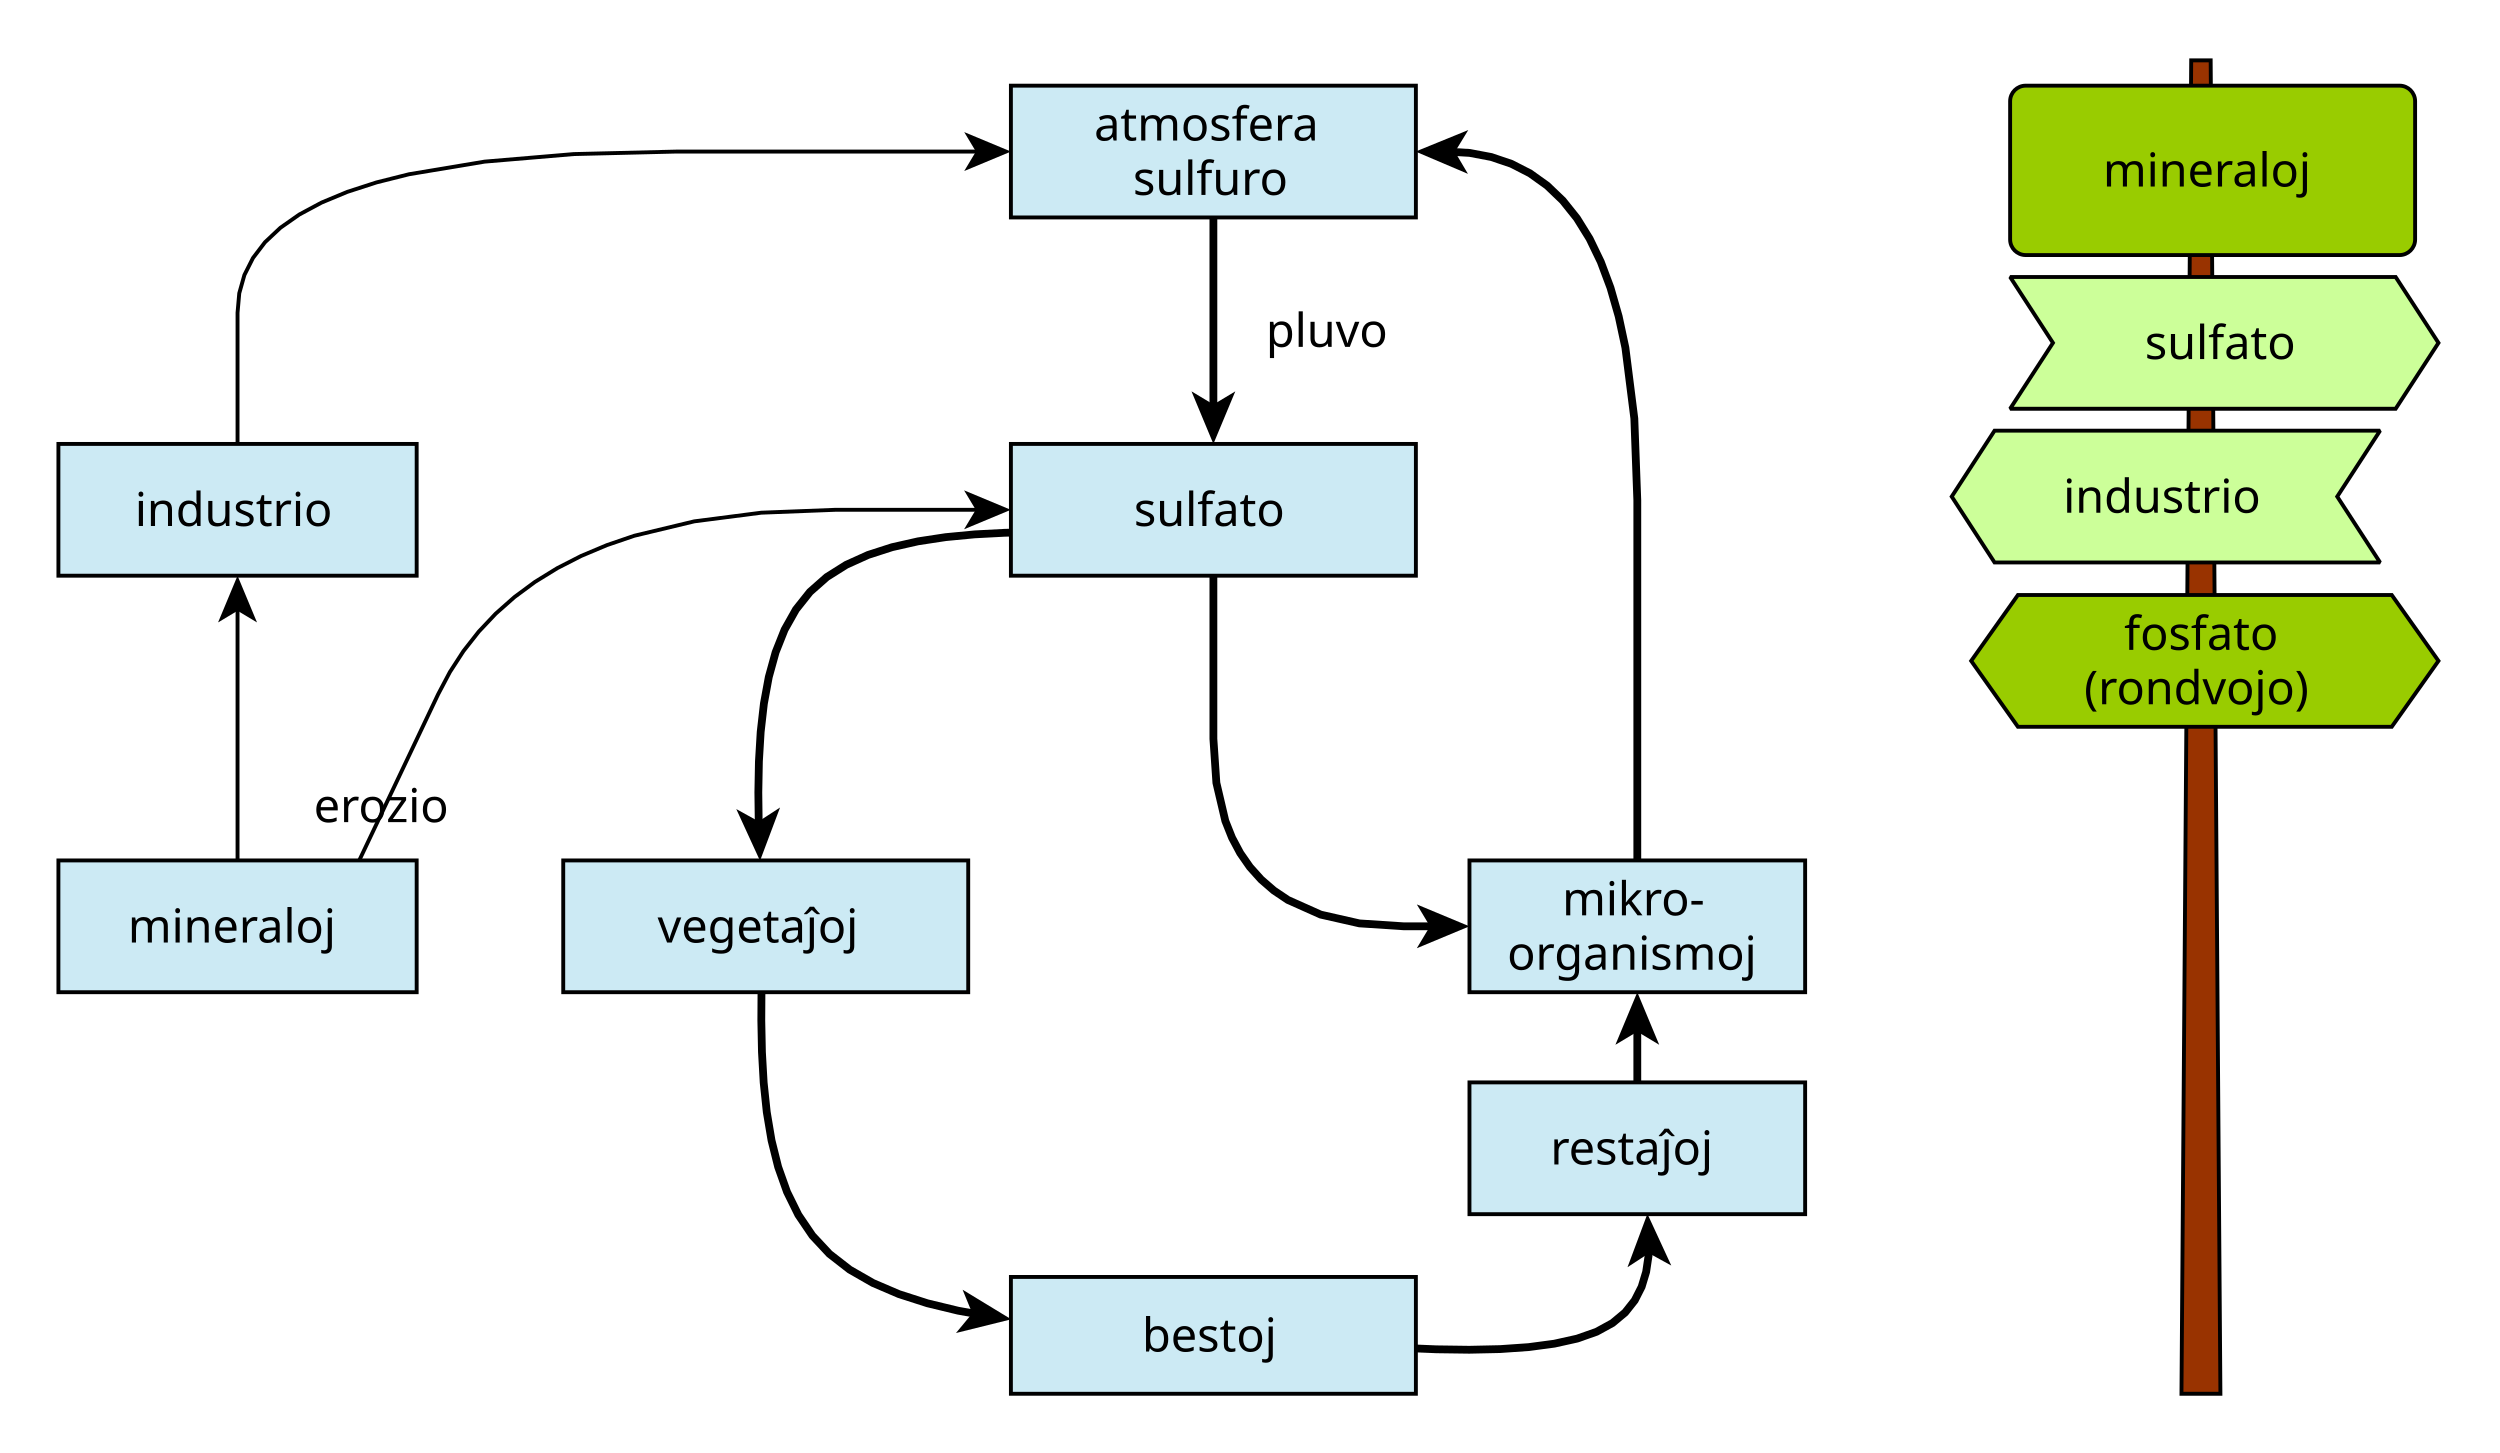
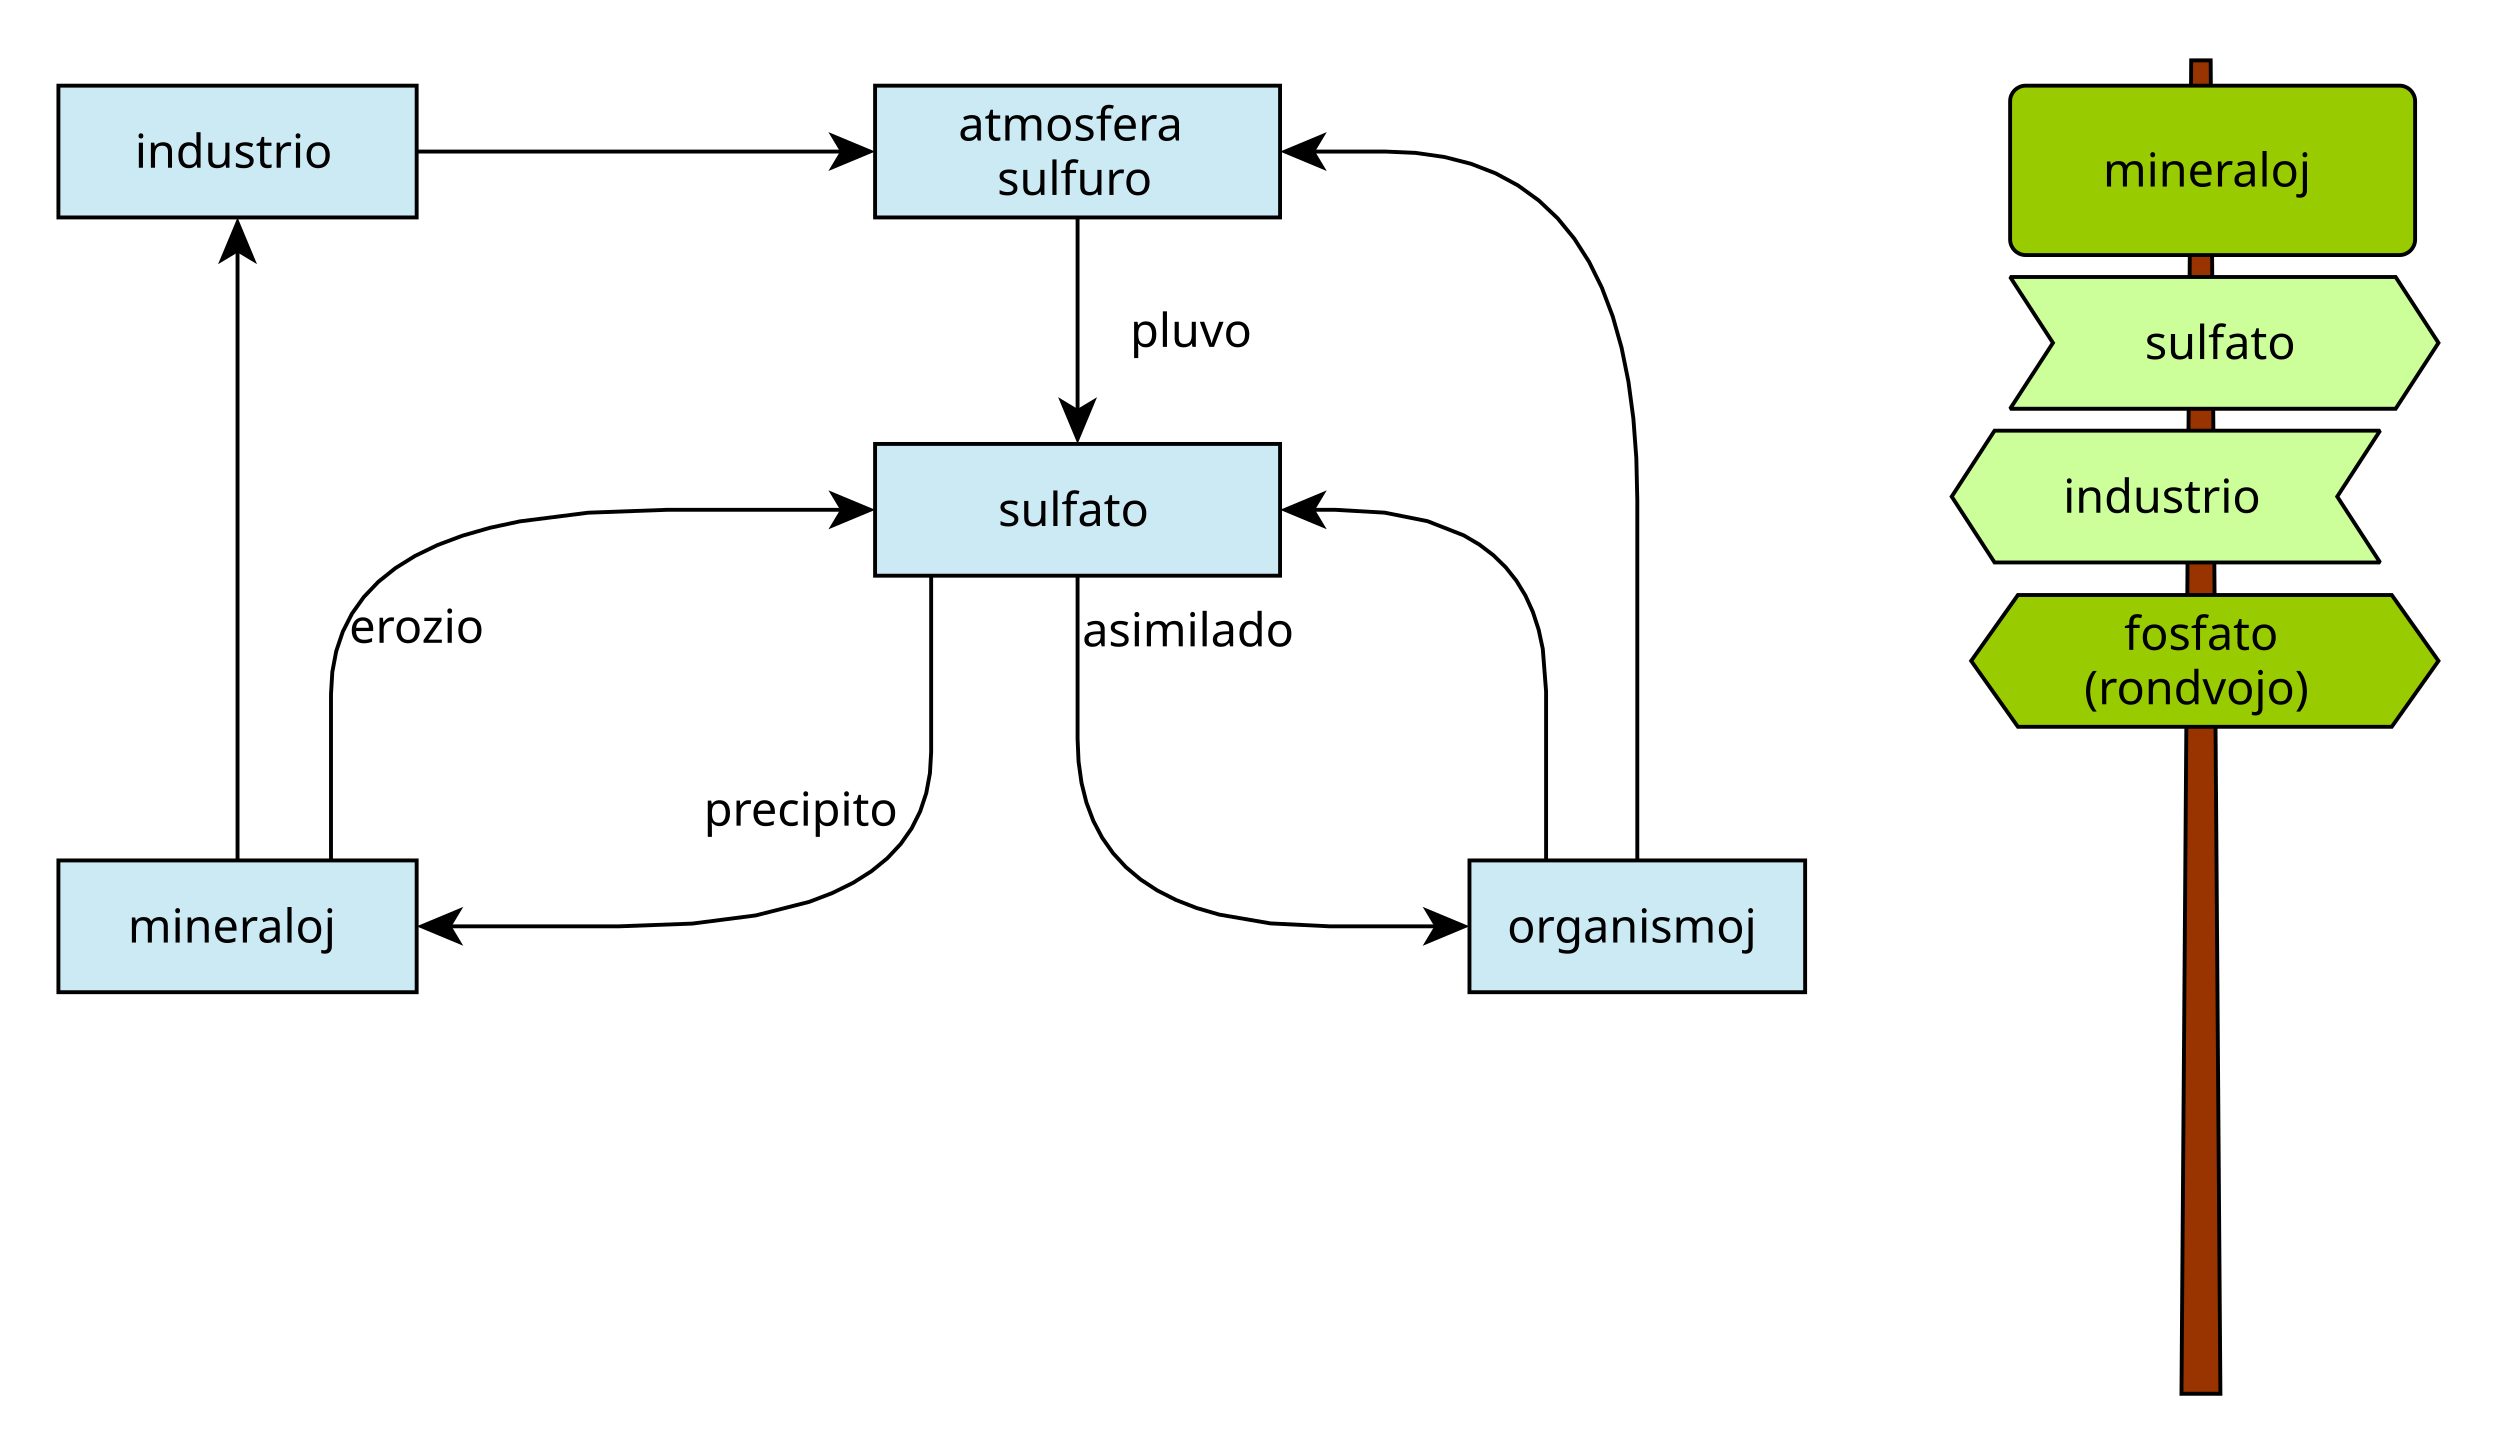
<svg xmlns="http://www.w3.org/2000/svg" xmlns:xlink="http://www.w3.org/1999/xlink" fill-opacity="1" color-rendering="auto" color-interpolation="auto" text-rendering="auto" stroke="black" stroke-linecap="square" width="642" stroke-miterlimit="10" shape-rendering="auto" stroke-opacity="1" fill="black" stroke-dasharray="none" font-weight="normal" stroke-width="1" height="373" font-family="'Dialog'" font-style="normal" stroke-linejoin="miter" font-size="12px" stroke-dashoffset="0" image-rendering="auto">
  <defs id="genericDefs" />
  <g>
    <defs id="defs1">
      <clipPath clipPathUnits="userSpaceOnUse" id="clipPath1">
        <path d="M0 0 L642 0 L642 373 L0 373 L0 0 Z" />
      </clipPath>
    </defs>
    <g id="y.node.0">
      <a target="_blank" xlink:type="simple" xlink:href="#atmosfero" xlink:show="new">
        <g fill="rgb(204,234,244)" text-rendering="geometricPrecision" shape-rendering="geometricPrecision" transform="matrix(1,0,0,1,133,22)" stroke="rgb(204,234,244)">
-           <rect x="126.6" width="104" height="33.84" y="-0" stroke="none" />
-         </g>
-         <g text-rendering="geometricPrecision" stroke-miterlimit="1.45" shape-rendering="geometricPrecision" transform="matrix(1,0,0,1,133,22)" stroke-linecap="butt">
-           <rect fill="none" x="126.6" width="104" height="33.84" y="-0" />
-         </g>
-         <g>
-           <g text-rendering="geometricPrecision" stroke-miterlimit="1.45" shape-rendering="geometricPrecision" font-family="sans-serif" transform="matrix(1,0,0,1,133,22)" stroke-linecap="butt">
-             <text x="147.982" xml:space="preserve" y="14.09" stroke="none">atmosfera</text>
-             <text x="157.952" xml:space="preserve" y="28.059" stroke="none">sulfuro</text>
+           <rect x="91.721" width="104" height="33.84" y="-0" stroke="none" />
+         </g>
+         <g text-rendering="geometricPrecision" stroke-miterlimit="1.45" shape-rendering="geometricPrecision" transform="matrix(1,0,0,1,133,22)" stroke-linecap="butt">
+           <rect fill="none" x="91.721" width="104" height="33.84" y="-0" />
+         </g>
+         <g>
+           <g text-rendering="geometricPrecision" stroke-miterlimit="1.45" shape-rendering="geometricPrecision" font-family="sans-serif" transform="matrix(1,0,0,1,133,22)" stroke-linecap="butt">
+             <text x="113.103" xml:space="preserve" y="14.09" stroke="none">atmosfera</text>
+             <text x="123.073" xml:space="preserve" y="28.059" stroke="none">sulfuro</text>
          </g>
        </g>
      </a>
    </g>
    <g id="y.node.1">
      <a target="_blank" xlink:type="simple" xlink:href="#sulfato" xlink:show="new">
        <g fill="rgb(204,234,244)" text-rendering="geometricPrecision" shape-rendering="geometricPrecision" transform="matrix(1,0,0,1,133,22)" stroke="rgb(204,234,244)">
-           <rect x="126.6" width="104" height="33.84" y="92" stroke="none" />
-         </g>
-         <g text-rendering="geometricPrecision" stroke-miterlimit="1.45" shape-rendering="geometricPrecision" transform="matrix(1,0,0,1,133,22)" stroke-linecap="butt">
-           <rect fill="none" x="126.6" width="104" height="33.84" y="92" />
-         </g>
-         <g>
-           <g text-rendering="geometricPrecision" stroke-miterlimit="1.45" shape-rendering="geometricPrecision" font-family="sans-serif" transform="matrix(1,0,0,1,133,22)" stroke-linecap="butt">
-             <text x="158.192" xml:space="preserve" y="113.074" stroke="none">sulfato</text>
+           <rect x="91.721" width="104" height="33.84" y="92" stroke="none" />
+         </g>
+         <g text-rendering="geometricPrecision" stroke-miterlimit="1.45" shape-rendering="geometricPrecision" transform="matrix(1,0,0,1,133,22)" stroke-linecap="butt">
+           <rect fill="none" x="91.721" width="104" height="33.84" y="92" />
+         </g>
+         <g>
+           <g text-rendering="geometricPrecision" stroke-miterlimit="1.45" shape-rendering="geometricPrecision" font-family="sans-serif" transform="matrix(1,0,0,1,133,22)" stroke-linecap="butt">
+             <text x="123.313" xml:space="preserve" y="113.074" stroke="none">sulfato</text>
          </g>
        </g>
      </a>
    </g>
    <g id="y.node.2">
-       <a target="_blank" xlink:type="simple" xlink:href="#plantoj" xlink:show="new">
-         <g fill="rgb(204,234,244)" text-rendering="geometricPrecision" shape-rendering="geometricPrecision" transform="matrix(1,0,0,1,133,22)" stroke="rgb(204,234,244)">
-           <rect x="11.64" width="104" height="33.84" y="198.96" stroke="none" />
-         </g>
-         <g text-rendering="geometricPrecision" stroke-miterlimit="1.45" shape-rendering="geometricPrecision" transform="matrix(1,0,0,1,133,22)" stroke-linecap="butt">
-           <rect fill="none" x="11.64" width="104" height="33.84" y="198.96" />
-         </g>
-         <g>
-           <g text-rendering="geometricPrecision" stroke-miterlimit="1.45" shape-rendering="geometricPrecision" font-family="sans-serif" transform="matrix(1,0,0,1,133,22)" stroke-linecap="butt">
-             <text x="35.864" xml:space="preserve" y="220.034" stroke="none">vegetaĵoj</text>
+       <a target="_blank" xlink:type="simple" xlink:href="#organismoj" xlink:show="new">
+         <g fill="rgb(204,234,244)" text-rendering="geometricPrecision" shape-rendering="geometricPrecision" transform="matrix(1,0,0,1,133,22)" stroke="rgb(204,234,244)">
+           <rect x="244.36" width="86.2" height="33.84" y="198.96" stroke="none" />
+         </g>
+         <g text-rendering="geometricPrecision" stroke-miterlimit="1.45" shape-rendering="geometricPrecision" transform="matrix(1,0,0,1,133,22)" stroke-linecap="butt">
+           <rect fill="none" x="244.36" width="86.2" height="33.84" y="198.96" />
+         </g>
+         <g>
+           <g text-rendering="geometricPrecision" stroke-miterlimit="1.45" shape-rendering="geometricPrecision" font-family="sans-serif" transform="matrix(1,0,0,1,133,22)" stroke-linecap="butt">
+             <text x="254.059" xml:space="preserve" y="220.034" stroke="none">organismoj</text>
          </g>
        </g>
      </a>
    </g>
    <g id="y.node.3">
-       <a target="_blank" xlink:type="simple" xlink:href="#bestoj" xlink:show="new">
-         <g fill="rgb(204,234,244)" text-rendering="geometricPrecision" shape-rendering="geometricPrecision" transform="matrix(1,0,0,1,133,22)" stroke="rgb(204,234,244)">
-           <rect x="126.6" width="104" height="30" y="305.92" stroke="none" />
-         </g>
-         <g text-rendering="geometricPrecision" stroke-miterlimit="1.45" shape-rendering="geometricPrecision" transform="matrix(1,0,0,1,133,22)" stroke-linecap="butt">
-           <rect fill="none" x="126.6" width="104" height="30" y="305.92" />
-         </g>
-         <g>
-           <g text-rendering="geometricPrecision" stroke-miterlimit="1.45" shape-rendering="geometricPrecision" font-family="sans-serif" transform="matrix(1,0,0,1,133,22)" stroke-linecap="butt">
-             <text x="160.284" xml:space="preserve" y="325.074" stroke="none">bestoj</text>
-           </g>
-         </g>
-       </a>
-     </g>
-     <g id="y.node.4">
-       <a target="_blank" xlink:type="simple" xlink:href="#restoj" xlink:show="new">
-         <g fill="rgb(204,234,244)" text-rendering="geometricPrecision" shape-rendering="geometricPrecision" transform="matrix(1,0,0,1,133,22)" stroke="rgb(204,234,244)">
-           <rect x="244.36" width="86.2" height="33.84" y="255.96" stroke="none" />
-         </g>
-         <g text-rendering="geometricPrecision" stroke-miterlimit="1.45" shape-rendering="geometricPrecision" transform="matrix(1,0,0,1,133,22)" stroke-linecap="butt">
-           <rect fill="none" x="244.36" width="86.2" height="33.84" y="255.96" />
-         </g>
-         <g>
-           <g text-rendering="geometricPrecision" stroke-miterlimit="1.45" shape-rendering="geometricPrecision" font-family="sans-serif" transform="matrix(1,0,0,1,133,22)" stroke-linecap="butt">
-             <text x="265.142" xml:space="preserve" y="277.034" stroke="none">restaĵoj</text>
-           </g>
-         </g>
-       </a>
-     </g>
-     <g id="y.node.5">
-       <a target="_blank" xlink:type="simple" xlink:href="#mikroorganismoj" xlink:show="new">
-         <g fill="rgb(204,234,244)" text-rendering="geometricPrecision" shape-rendering="geometricPrecision" transform="matrix(1,0,0,1,133,22)" stroke="rgb(204,234,244)">
-           <rect x="244.36" width="86.2" height="33.84" y="198.96" stroke="none" />
-         </g>
-         <g text-rendering="geometricPrecision" stroke-miterlimit="1.45" shape-rendering="geometricPrecision" transform="matrix(1,0,0,1,133,22)" stroke-linecap="butt">
-           <rect fill="none" x="244.36" width="86.2" height="33.84" y="198.96" />
-         </g>
-         <g>
-           <g text-rendering="geometricPrecision" stroke-miterlimit="1.45" shape-rendering="geometricPrecision" font-family="sans-serif" transform="matrix(1,0,0,1,133,22)" stroke-linecap="butt">
-             <text x="268.171" xml:space="preserve" y="213.05" stroke="none">mikro-</text>
-             <text x="254.059" xml:space="preserve" y="227.019" stroke="none">organismoj</text>
-           </g>
-         </g>
-       </a>
-     </g>
-     <g id="y.node.6">
      <g fill="rgb(153,51,0)" text-rendering="geometricPrecision" shape-rendering="geometricPrecision" transform="matrix(1,0,0,1,133,22)" stroke="rgb(153,51,0)">
        <path d="M427.2 335.92 L429.7 -6.5 L434.7 -6.5 L437.2 335.92 Z" stroke="none" fill-rule="evenodd" />
      </g>
      <g text-rendering="geometricPrecision" stroke-miterlimit="1.45" shape-rendering="geometricPrecision" transform="matrix(1,0,0,1,133,22)" stroke-linecap="butt">
        <path fill="none" d="M427.2 335.92 L429.7 -6.5 L434.7 -6.5 L437.2 335.92 Z" fill-rule="evenodd" />
      </g>
      <g />
    </g>
-     <g id="y.node.7">
+     <g id="y.node.4">
      <a target="_blank" xlink:type="simple" xlink:href="#nun" xlink:show="new">
        <g fill="rgb(153,204,0)" text-rendering="geometricPrecision" shape-rendering="geometricPrecision" transform="matrix(1,0,0,1,133,22)" stroke="rgb(153,204,0)">
          <rect x="383.2" y="-0" width="104" rx="4" ry="4" height="43.5" stroke="none" />
        </g>
        <g text-rendering="geometricPrecision" stroke-miterlimit="1.45" shape-rendering="geometricPrecision" transform="matrix(1,0,0,1,133,22)" stroke-linecap="butt">
          <rect x="383.2" y="-0" fill="none" width="104" rx="4" ry="4" height="43.5" />
        </g>
        <g>
          <g text-rendering="geometricPrecision" stroke-miterlimit="1.45" shape-rendering="geometricPrecision" font-family="sans-serif" transform="matrix(1,0,0,1,133,22)" stroke-linecap="butt">
            <text x="407.046" xml:space="preserve" y="25.904" stroke="none">mineraloj</text>
          </g>
        </g>
      </a>
    </g>
-     <g id="y.node.8">
+     <g id="y.node.5">
      <a target="_blank" xlink:type="simple" xlink:href="#dekstren" xlink:show="new">
        <g fill="rgb(204,255,153)" text-rendering="geometricPrecision" shape-rendering="geometricPrecision" transform="matrix(1,0,0,1,133,22)" stroke="rgb(204,255,153)">
          <path d="M383.2 49.13 L482.2 49.13 L493.2 66.05 L482.2 82.97 L383.2 82.97 L394.2 66.05 Z" stroke="none" fill-rule="evenodd" />
        </g>
        <g text-rendering="geometricPrecision" stroke-miterlimit="1.45" shape-rendering="geometricPrecision" transform="matrix(1,0,0,1,133,22)" stroke-linecap="butt">
          <path fill="none" d="M383.2 49.13 L482.2 49.13 L493.2 66.05 L482.2 82.97 L383.2 82.97 L394.2 66.05 Z" fill-rule="evenodd" />
        </g>
        <g>
          <g text-rendering="geometricPrecision" stroke-miterlimit="1.45" shape-rendering="geometricPrecision" font-family="sans-serif" transform="matrix(1,0,0,1,133,22)" stroke-linecap="butt">
            <text x="417.792" xml:space="preserve" y="70.204" stroke="none">sulfato</text>
          </g>
        </g>
      </a>
    </g>
-     <g id="y.node.9">
+     <g id="y.node.6">
      <a target="_blank" xlink:type="simple" xlink:href="#maldekstren" xlink:show="new">
        <g fill="rgb(204,255,153)" text-rendering="geometricPrecision" shape-rendering="geometricPrecision" transform="matrix(1,0,0,1,133,22)" stroke="rgb(204,255,153)">
          <path d="M379.2 88.6 L478.2 88.6 L467.2 105.52 L478.2 122.44 L379.2 122.44 L368.2 105.52 Z" stroke="none" fill-rule="evenodd" />
        </g>
        <g text-rendering="geometricPrecision" stroke-miterlimit="1.45" shape-rendering="geometricPrecision" transform="matrix(1,0,0,1,133,22)" stroke-linecap="butt">
          <path fill="none" d="M379.2 88.6 L478.2 88.6 L467.2 105.52 L478.2 122.44 L379.2 122.44 L368.2 105.52 Z" fill-rule="evenodd" />
        </g>
        <g>
          <g text-rendering="geometricPrecision" stroke-miterlimit="1.45" shape-rendering="geometricPrecision" font-family="sans-serif" transform="matrix(1,0,0,1,133,22)" stroke-linecap="butt">
            <text x="396.836" xml:space="preserve" y="109.674" stroke="none">industrio</text>
          </g>
        </g>
      </a>
    </g>
-     <g id="y.node.10">
+     <g id="y.node.7">
      <a target="_blank" xlink:type="simple" xlink:href="#rondvojo" xlink:show="new">
        <g fill="rgb(153,204,0)" text-rendering="geometricPrecision" shape-rendering="geometricPrecision" transform="matrix(1,0,0,1,133,22)" stroke="rgb(153,204,0)">
          <path d="M373.2 147.717 L385.2 130.797 L481.2 130.797 L493.2 147.717 L481.2 164.637 L385.2 164.637 Z" stroke="none" fill-rule="evenodd" />
        </g>
        <g text-rendering="geometricPrecision" stroke-miterlimit="1.45" shape-rendering="geometricPrecision" transform="matrix(1,0,0,1,133,22)" stroke-linecap="butt">
          <path fill="none" d="M373.2 147.717 L385.2 130.797 L481.2 130.797 L493.2 147.717 L481.2 164.637 L385.2 164.637 Z" fill-rule="evenodd" />
        </g>
        <g />
        <g>
          <g text-rendering="geometricPrecision" stroke-miterlimit="1.45" shape-rendering="geometricPrecision" font-family="sans-serif" transform="matrix(1,0,0,1,133,22)" stroke-linecap="butt">
            <text x="412.478" xml:space="preserve" y="144.887" stroke="none">fosfato</text>
            <text x="402.21" xml:space="preserve" y="158.855" stroke="none">(rondvojo)</text>
          </g>
        </g>
      </a>
    </g>
-     <g id="y.node.11">
+     <g id="y.node.8">
      <a target="_blank" xlink:type="simple" xlink:href="#mineraloj" xlink:show="new">
        <g fill="rgb(204,234,244)" text-rendering="geometricPrecision" shape-rendering="geometricPrecision" transform="matrix(1,0,0,1,133,22)" stroke="rgb(204,234,244)">
          <rect x="-118" width="92" height="33.84" y="198.96" stroke="none" />
        </g>
        <g text-rendering="geometricPrecision" stroke-miterlimit="1.45" shape-rendering="geometricPrecision" transform="matrix(1,0,0,1,133,22)" stroke-linecap="butt">
          <rect fill="none" x="-118" width="92" height="33.84" y="198.96" />
        </g>
        <g>
          <g text-rendering="geometricPrecision" stroke-miterlimit="1.45" shape-rendering="geometricPrecision" font-family="sans-serif" transform="matrix(1,0,0,1,133,22)" stroke-linecap="butt">
            <text x="-100.154" xml:space="preserve" y="220.034" stroke="none">mineraloj</text>
          </g>
        </g>
      </a>
    </g>
-     <g id="y.node.12">
+     <g id="y.node.9">
      <a target="_blank" xlink:type="simple" xlink:href="#industrio" xlink:show="new">
        <g fill="rgb(204,234,244)" text-rendering="geometricPrecision" shape-rendering="geometricPrecision" transform="matrix(1,0,0,1,133,22)" stroke="rgb(204,234,244)">
-           <rect x="-118" width="92" height="33.84" y="92" stroke="none" />
-         </g>
-         <g text-rendering="geometricPrecision" stroke-miterlimit="1.45" shape-rendering="geometricPrecision" transform="matrix(1,0,0,1,133,22)" stroke-linecap="butt">
-           <rect fill="none" x="-118" width="92" height="33.84" y="92" />
-         </g>
-         <g>
-           <g text-rendering="geometricPrecision" stroke-miterlimit="1.45" shape-rendering="geometricPrecision" font-family="sans-serif" transform="matrix(1,0,0,1,133,22)" stroke-linecap="butt">
-             <text x="-98.364" xml:space="preserve" y="113.074" stroke="none">industrio</text>
+           <rect x="-118" width="92" height="33.84" y="-0" stroke="none" />
+         </g>
+         <g text-rendering="geometricPrecision" stroke-miterlimit="1.45" shape-rendering="geometricPrecision" transform="matrix(1,0,0,1,133,22)" stroke-linecap="butt">
+           <rect fill="none" x="-118" width="92" height="33.84" y="-0" />
+         </g>
+         <g>
+           <g text-rendering="geometricPrecision" stroke-miterlimit="1.45" shape-rendering="geometricPrecision" font-family="sans-serif" transform="matrix(1,0,0,1,133,22)" stroke-linecap="butt">
+             <text x="-98.364" xml:space="preserve" y="21.074" stroke="none">industrio</text>
          </g>
        </g>
      </a>
    </g>
    <g id="y.edge.0">
-       <g text-rendering="geometricPrecision" stroke-miterlimit="1.45" stroke-width="2" shape-rendering="geometricPrecision" transform="matrix(1,0,0,1,133,22)" stroke-linecap="butt">
-         <path fill="none" d="M178.6 33.84 L178.6 83" />
-         <path d="M178.6 92 L184.225 78.5 L178.6 81.875 L172.975 78.5 Z" stroke="none" />
-       </g>
-       <g>
-         <g text-rendering="geometricPrecision" stroke-miterlimit="1.45" shape-rendering="geometricPrecision" font-family="sans-serif" transform="matrix(1,0,0,1,133,22)" stroke-linecap="butt">
-           <text x="192.1" xml:space="preserve" y="67.074" stroke="none">pluvo</text>
+       <g text-rendering="geometricPrecision" stroke-miterlimit="1.45" shape-rendering="geometricPrecision" transform="matrix(1,0,0,1,133,22)" stroke-linecap="butt">
+         <path fill="none" d="M143.721 33.84 L143.721 84" />
+         <path d="M143.721 92 L148.721 80 L143.721 83 L138.721 80 Z" stroke="none" />
+       </g>
+       <g>
+         <g text-rendering="geometricPrecision" stroke-miterlimit="1.45" shape-rendering="geometricPrecision" font-family="sans-serif" transform="matrix(1,0,0,1,133,22)" stroke-linecap="butt">
+           <text x="157.221" xml:space="preserve" y="67.074" stroke="none">pluvo</text>
+         </g>
+       </g>
+     </g>
+     <g id="y.edge.3">
+       <g text-rendering="geometricPrecision" stroke-miterlimit="1.45" shape-rendering="geometricPrecision" transform="matrix(1,0,0,1,133,22)" stroke-linecap="butt">
+         <path fill="none" d="M143.721 125.839 L143.721 167.748 L143.974 173.577 L144.732 179.029 L145.995 184.105 L147.764 188.806 L150.038 193.13 L152.817 197.078 L156.102 200.651 L159.892 203.847 L164.187 206.667 L168.988 209.111 L174.294 211.18 L180.105 212.872 L193.244 215.128 L208.404 215.88 L236.342 215.88" />
+         <path d="M244.342 215.88 L232.342 210.88 L235.342 215.88 L232.342 220.88 Z" stroke="none" />
+       </g>
+       <g>
+         <g text-rendering="geometricPrecision" stroke-miterlimit="1.45" shape-rendering="geometricPrecision" font-family="sans-serif" transform="matrix(1,0,0,1,133,22)" stroke-linecap="butt">
+           <text x="144.917" xml:space="preserve" y="143.979" stroke="none">asimilado</text>
+         </g>
+       </g>
+     </g>
+     <g id="y.edge.2">
+       <g text-rendering="geometricPrecision" stroke-miterlimit="1.45" shape-rendering="geometricPrecision" transform="matrix(1,0,0,1,133,22)" stroke-linecap="butt">
+         <path fill="none" d="M287.46 198.969 L287.46 106.452 L287.207 95.61 L286.449 85.468 L285.186 76.025 L283.417 67.282 L281.143 59.238 L278.364 51.893 L275.079 45.248 L271.289 39.303 L266.994 34.057 L262.193 29.51 L256.887 25.663 L251.076 22.516 L244.76 20.068 L237.938 18.319 L230.61 17.27 L222.778 16.92 L203.718 16.92" />
+         <path d="M195.718 16.92 L207.718 21.92 L204.718 16.92 L207.718 11.92 Z" stroke="none" />
+       </g>
+     </g>
+     <g id="y.edge.7">
+       <g text-rendering="geometricPrecision" stroke-miterlimit="1.45" shape-rendering="geometricPrecision" transform="matrix(1,0,0,1,133,22)" stroke-linecap="butt">
+         <path fill="none" d="M264.035 198.957 L264.035 155.591 L263.189 144.652 L262.132 139.73 L260.651 135.172 L258.748 130.979 L256.422 127.151 L253.672 123.687 L250.5 120.588 L246.905 117.853 L242.886 115.483 L233.581 111.837 L222.583 109.649 L209.894 108.92 L203.71 108.92" />
+         <path d="M195.71 108.92 L207.71 113.92 L204.71 108.92 L207.71 103.92 Z" stroke="none" />
+       </g>
+     </g>
+     <g id="y.edge.6">
+       <g text-rendering="geometricPrecision" stroke-miterlimit="1.45" shape-rendering="geometricPrecision" transform="matrix(1,0,0,1,133,22)" stroke-linecap="butt">
+         <path fill="none" d="M106.121 125.814 L106.121 171.159 L105.808 176.574 L104.869 181.641 L103.303 186.357 L101.112 190.724 L98.294 194.742 L94.85 198.411 L90.779 201.73 L86.083 204.7 L80.76 207.32 L74.811 209.591 L61.034 213.085 L44.753 215.181 L25.967 215.88 L-18.03 215.88" />
+         <path d="M-26.03 215.88 L-14.03 220.88 L-17.03 215.88 L-14.03 210.88 Z" stroke="none" />
+       </g>
+       <g>
+         <g text-rendering="geometricPrecision" stroke-miterlimit="1.45" shape-rendering="geometricPrecision" font-family="sans-serif" transform="matrix(1,0,0,1,133,22)" stroke-linecap="butt">
+           <text x="47.743" xml:space="preserve" y="190.034" stroke="none">precipito</text>
        </g>
      </g>
    </g>
    <g id="y.edge.1">
-       <g text-rendering="geometricPrecision" stroke-miterlimit="1.45" stroke-width="2" shape-rendering="geometricPrecision" transform="matrix(1,0,0,1,133,22)" stroke-linecap="butt">
-         <path fill="none" d="M126.608 114.783 L125.074 114.815 L117.305 115.224 L109.844 115.938 L102.752 117.015 L96.093 118.519 L89.926 120.508 L84.314 123.044 L79.318 126.188 L75 130 L71.401 134.521 L68.48 139.711 L66.176 145.508 L64.426 151.852 L63.169 158.682 L62.344 165.938 L61.888 173.558 L61.741 181.482 L61.84 189.648 L61.85 189.963 L61.855 190.063" />
-         <path d="M62.173 199.057 L67.318 185.367 L61.816 188.939 L56.075 185.764 Z" stroke="none" />
-       </g>
-     </g>
-     <g id="y.edge.2">
-       <g text-rendering="geometricPrecision" stroke-miterlimit="1.45" stroke-width="2" shape-rendering="geometricPrecision" transform="matrix(1,0,0,1,133,22)" stroke-linecap="butt">
-         <path fill="none" d="M62.546 232.8 L62.504 240.059 L62.667 248.148 L63.111 256.012 L63.906 263.594 L65.124 270.837 L66.833 277.685 L69.106 284.082 L72.01 289.971 L75.618 295.296 L80 300 L85.202 304.046 L91.177 307.471 L97.856 310.332 L105.167 312.685 L113.04 314.587 L117.693 315.425 L117.792 315.438" />
-         <path d="M126.689 316.798 L114.193 309.198 L116.68 315.268 L112.494 320.319 Z" stroke="none" />
-       </g>
-     </g>
-     <g id="y.edge.3">
-       <g text-rendering="geometricPrecision" stroke-miterlimit="1.45" stroke-width="2" shape-rendering="geometricPrecision" transform="matrix(1,0,0,1,133,22)" stroke-linecap="butt">
-         <path fill="none" d="M230.575 324.283 L235.844 324.5 L244.313 324.618 L252.241 324.445 L259.551 323.938 L266.166 323.055 L272.008 321.757 L277 320 L281.091 317.757 L284.332 315.055 L286.801 311.938 L288.574 308.445 L289.729 304.618 L290.344 300.5 L290.402 298.807 L290.395 298.708" />
-         <path d="M290.056 289.714 L284.944 303.417 L290.438 299.832 L296.186 302.992 Z" stroke="none" />
-       </g>
-     </g>
-     <g id="y.edge.6">
-       <g text-rendering="geometricPrecision" stroke-miterlimit="1.45" stroke-width="2" shape-rendering="geometricPrecision" transform="matrix(1,0,0,1,133,22)" stroke-linecap="butt">
-         <path fill="none" d="M178.6 125.839 L178.6 167.748 L179.365 179.029 L181.662 188.806 L183.384 193.13 L185.489 197.078 L187.976 200.651 L190.847 203.847 L194.1 206.667 L197.736 209.111 L206.155 212.872 L216.106 215.128 L227.587 215.88 L235.339 215.88" />
-         <path d="M244.339 215.88 L230.839 210.255 L234.214 215.88 L230.839 221.505 Z" stroke="none" />
-       </g>
-     </g>
-     <g id="y.edge.9">
-       <g text-rendering="geometricPrecision" stroke-miterlimit="1.45" stroke-width="2" shape-rendering="geometricPrecision" transform="matrix(1,0,0,1,133,22)" stroke-linecap="butt">
-         <path fill="none" d="M287.46 255.96 L287.46 241.8" />
-         <path d="M287.46 232.8 L281.835 246.3 L287.46 242.925 L293.085 246.3 Z" stroke="none" />
+       <g text-rendering="geometricPrecision" stroke-miterlimit="1.45" shape-rendering="geometricPrecision" transform="matrix(1,0,0,1,133,22)" stroke-linecap="butt">
+         <path fill="none" d="M-48 198.932 L-48 156.311 L-47.663 150.572 L-46.652 145.204 L-44.967 140.205 L-42.608 135.577 L-39.575 131.32 L-35.868 127.432 L-31.486 123.915 L-26.431 120.768 L-20.702 117.991 L-14.299 115.584 L-7.222 113.548 L0.529 111.882 L18.054 109.66 L38.275 108.92 L83.745 108.92" />
+         <path d="M91.745 108.92 L79.745 103.92 L82.745 108.92 L79.745 113.92 Z" stroke="none" />
+       </g>
+       <g>
+         <g text-rendering="geometricPrecision" stroke-miterlimit="1.45" shape-rendering="geometricPrecision" font-family="sans-serif" transform="matrix(1,0,0,1,133,22)" stroke-linecap="butt">
+           <text x="-43.326" xml:space="preserve" y="143.074" stroke="none">erozio</text>
+         </g>
      </g>
    </g>
    <g id="y.edge.5">
-       <g text-rendering="geometricPrecision" stroke-miterlimit="1.45" stroke-width="2" shape-rendering="geometricPrecision" transform="matrix(1,0,0,1,133,22)" stroke-linecap="butt">
-         <path fill="none" d="M287.46 198.969 L287.46 106.452 L286.695 85.468 L284.398 67.282 L282.676 59.238 L280.571 51.893 L278.084 45.248 L275.213 39.303 L271.96 34.057 L268.324 29.51 L264.306 25.663 L259.905 22.516 L255.121 20.068 L249.954 18.319 L244.405 17.27 L239.609 16.987 L239.509 16.987" />
-         <path d="M230.509 16.919 L243.966 22.646 L240.633 16.995 L244.051 11.396 Z" stroke="none" />
+       <g text-rendering="geometricPrecision" stroke-miterlimit="1.45" shape-rendering="geometricPrecision" transform="matrix(1,0,0,1,133,22)" stroke-linecap="butt">
+         <path fill="none" d="M-72 198.96 L-72 41.84" />
+         <path d="M-72 33.84 L-77 45.84 L-72 42.84 L-67 45.84 Z" stroke="none" />
      </g>
    </g>
    <g id="y.edge.4">
      <g text-rendering="geometricPrecision" stroke-miterlimit="1.45" shape-rendering="geometricPrecision" transform="matrix(1,0,0,1,133,22)" stroke-linecap="butt">
-         <path fill="none" d="M-40.736 198.932 L-20.5 156.311 L-17.465 150.572 L-13.985 145.204 L-10.06 140.205 L-5.689 135.577 L-0.874 131.32 L4.386 127.432 L10.092 123.915 L16.242 120.768 L22.838 117.991 L29.879 115.584 L45.296 111.882 L62.493 109.66 L81.47 108.92 L118.573 108.92" />
-         <path d="M126.573 108.92 L114.573 103.92 L117.573 108.92 L114.573 113.92 Z" stroke="none" />
-       </g>
-       <g>
-         <g text-rendering="geometricPrecision" stroke-miterlimit="1.45" shape-rendering="geometricPrecision" font-family="sans-serif" transform="matrix(1,0,0,1,133,22)" stroke-linecap="butt">
-           <text x="-52.426" xml:space="preserve" y="189.13" stroke="none">erozio</text>
-         </g>
-       </g>
-     </g>
-     <g id="y.edge.8">
-       <g text-rendering="geometricPrecision" stroke-miterlimit="1.45" shape-rendering="geometricPrecision" transform="matrix(1,0,0,1,133,22)" stroke-linecap="butt">
-         <path fill="none" d="M-72 198.96 L-72 133.84" />
-         <path d="M-72 125.84 L-77 137.84 L-72 134.84 L-67 137.84 Z" stroke="none" />
-       </g>
-     </g>
-     <g id="y.edge.7">
-       <g text-rendering="geometricPrecision" stroke-miterlimit="1.45" shape-rendering="geometricPrecision" transform="matrix(1,0,0,1,133,22)" stroke-linecap="butt">
-         <path fill="none" d="M-72 91.971 L-72 58.32 L-71.559 53.307 L-70.238 48.617 L-68.035 44.251 L-64.952 40.208 L-60.987 36.488 L-56.142 33.092 L-50.415 30.019 L-43.807 27.27 L-36.319 24.844 L-27.949 22.742 L-8.567 19.508 L14.339 17.567 L40.77 16.92 L118.611 16.92" />
-         <path d="M126.611 16.92 L114.611 11.92 L117.611 16.92 L114.611 21.92 Z" stroke="none" />
+         <path fill="none" d="M-26 16.92 L83.721 16.92" />
+         <path d="M91.721 16.92 L79.721 11.92 L82.721 16.92 L79.721 21.92 Z" stroke="none" />
      </g>
    </g>
  </g>
</svg>
